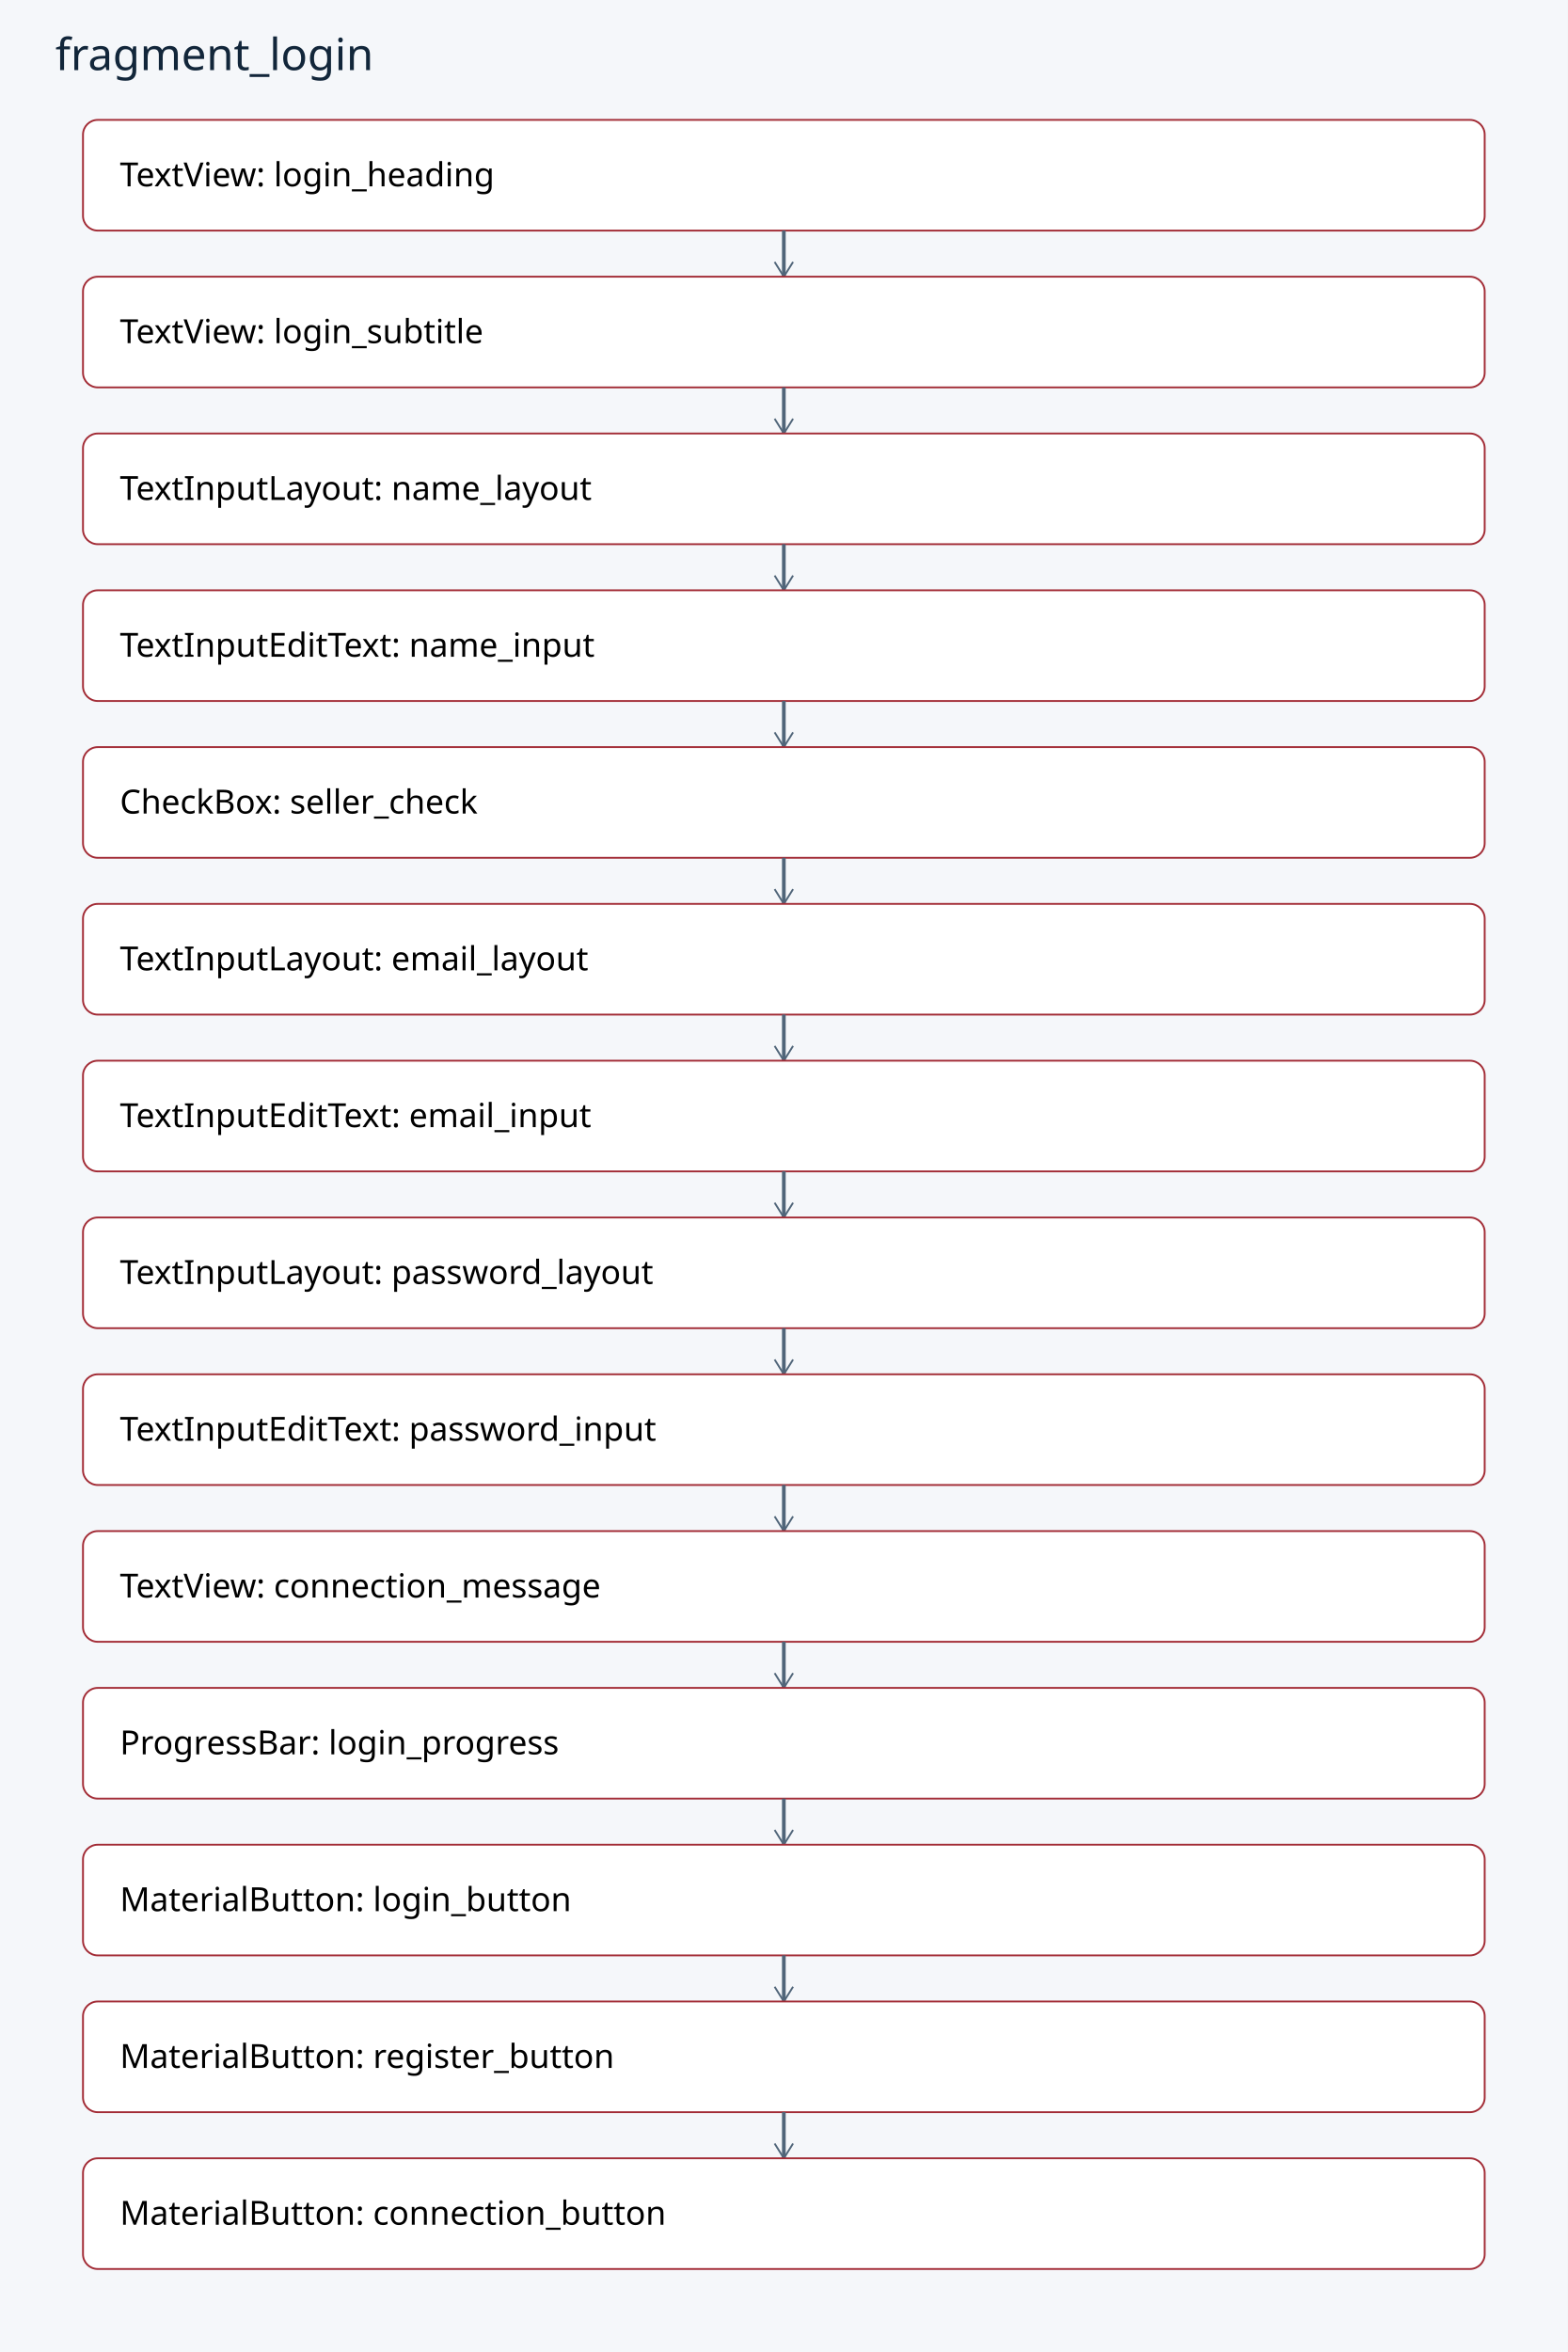
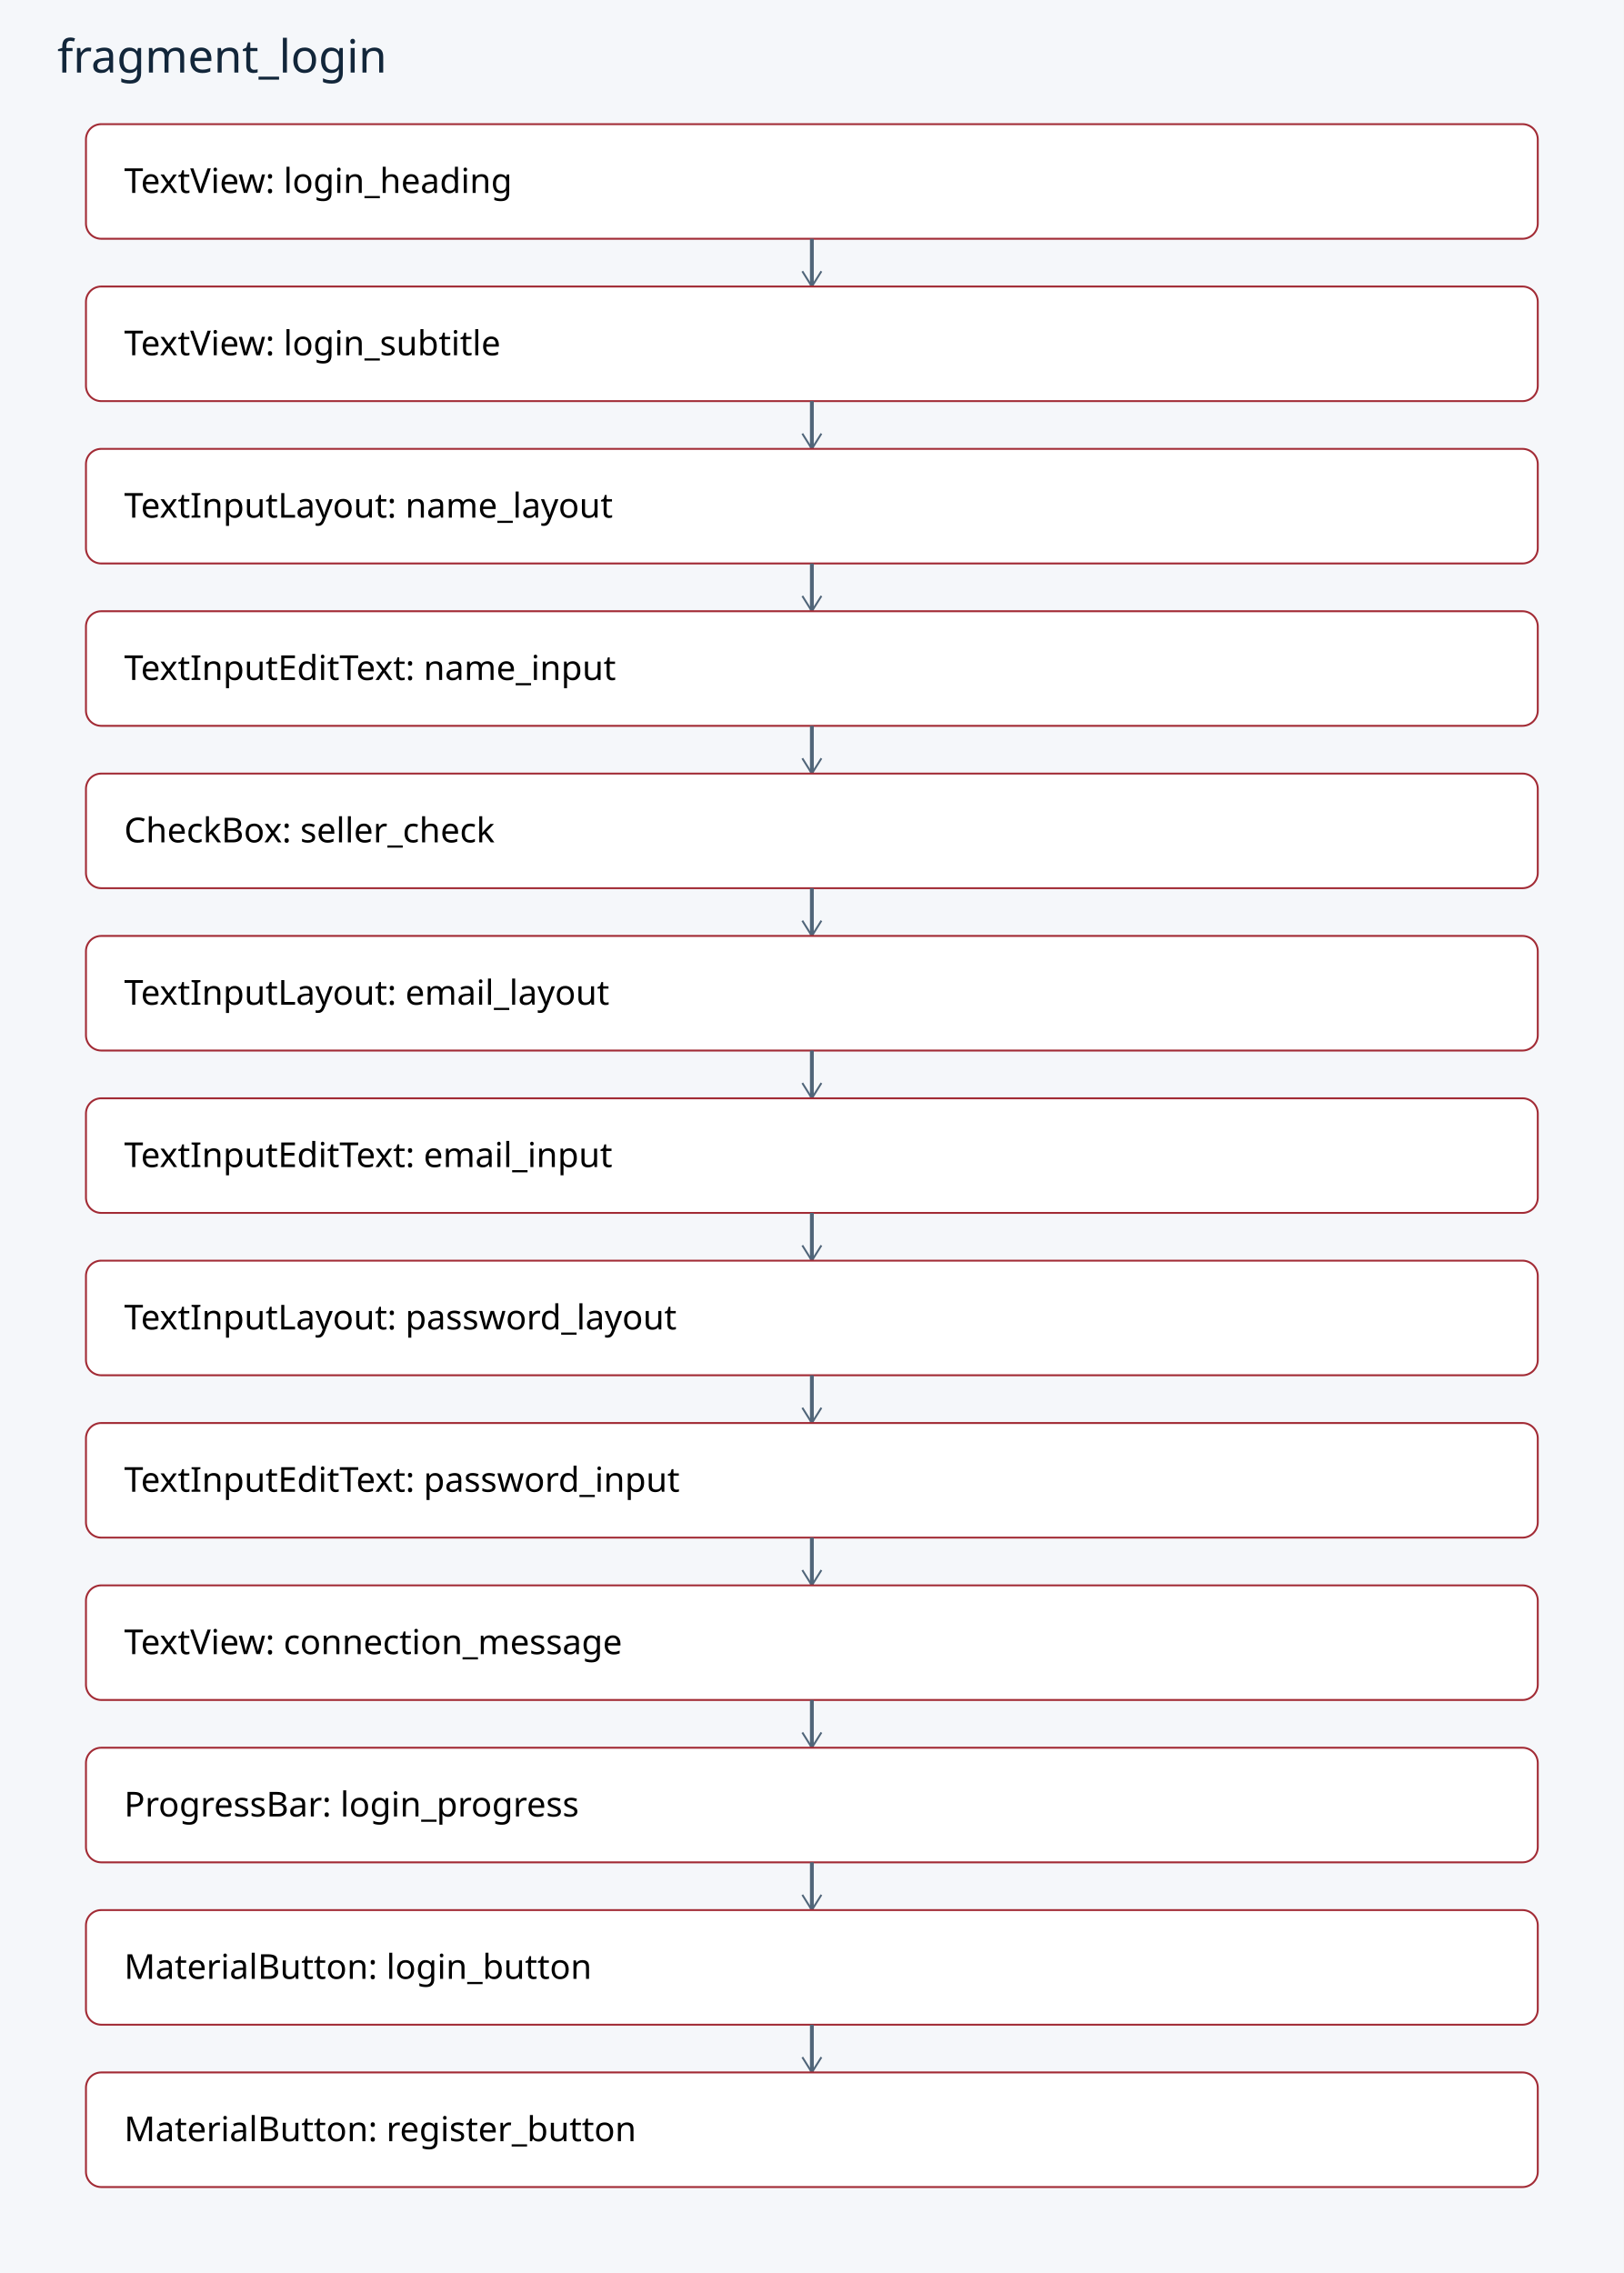
- <svg xmlns="http://www.w3.org/2000/svg" width="850" height="1275" viewBox="0 0 850 1275" role="img" aria-label="fragment_login">
+ <svg xmlns="http://www.w3.org/2000/svg" width="850" height="1190" viewBox="0 0 850 1190" role="img" aria-label="fragment_login">
  <rect width="100%" height="100%" fill="#f5f7fa" />
  <text x="30" y="38" font-family="sans-serif" font-size="24" fill="#12263a">fragment_login</text>
  <rect x="45" y="65" width="760" height="60" rx="8" fill="white" stroke="#a22b35" />
  <text x="65" y="101" font-family="sans-serif" font-size="18">TextView: login_heading</text>
  <path d="M425 125 V150" stroke="#506579" stroke-width="2" />
  <path d="M420 142 L425 150 L430 142" fill="none" stroke="#506579" />
  <rect x="45" y="150" width="760" height="60" rx="8" fill="white" stroke="#a22b35" />
  <text x="65" y="186" font-family="sans-serif" font-size="18">TextView: login_subtitle</text>
  <path d="M425 210 V235" stroke="#506579" stroke-width="2" />
  <path d="M420 227 L425 235 L430 227" fill="none" stroke="#506579" />
  <rect x="45" y="235" width="760" height="60" rx="8" fill="white" stroke="#a22b35" />
  <text x="65" y="271" font-family="sans-serif" font-size="18">TextInputLayout: name_layout</text>
  <path d="M425 295 V320" stroke="#506579" stroke-width="2" />
  <path d="M420 312 L425 320 L430 312" fill="none" stroke="#506579" />
  <rect x="45" y="320" width="760" height="60" rx="8" fill="white" stroke="#a22b35" />
  <text x="65" y="356" font-family="sans-serif" font-size="18">TextInputEditText: name_input</text>
  <path d="M425 380 V405" stroke="#506579" stroke-width="2" />
  <path d="M420 397 L425 405 L430 397" fill="none" stroke="#506579" />
  <rect x="45" y="405" width="760" height="60" rx="8" fill="white" stroke="#a22b35" />
  <text x="65" y="441" font-family="sans-serif" font-size="18">CheckBox: seller_check</text>
  <path d="M425 465 V490" stroke="#506579" stroke-width="2" />
  <path d="M420 482 L425 490 L430 482" fill="none" stroke="#506579" />
  <rect x="45" y="490" width="760" height="60" rx="8" fill="white" stroke="#a22b35" />
  <text x="65" y="526" font-family="sans-serif" font-size="18">TextInputLayout: email_layout</text>
  <path d="M425 550 V575" stroke="#506579" stroke-width="2" />
  <path d="M420 567 L425 575 L430 567" fill="none" stroke="#506579" />
  <rect x="45" y="575" width="760" height="60" rx="8" fill="white" stroke="#a22b35" />
  <text x="65" y="611" font-family="sans-serif" font-size="18">TextInputEditText: email_input</text>
  <path d="M425 635 V660" stroke="#506579" stroke-width="2" />
  <path d="M420 652 L425 660 L430 652" fill="none" stroke="#506579" />
  <rect x="45" y="660" width="760" height="60" rx="8" fill="white" stroke="#a22b35" />
  <text x="65" y="696" font-family="sans-serif" font-size="18">TextInputLayout: password_layout</text>
  <path d="M425 720 V745" stroke="#506579" stroke-width="2" />
  <path d="M420 737 L425 745 L430 737" fill="none" stroke="#506579" />
  <rect x="45" y="745" width="760" height="60" rx="8" fill="white" stroke="#a22b35" />
  <text x="65" y="781" font-family="sans-serif" font-size="18">TextInputEditText: password_input</text>
  <path d="M425 805 V830" stroke="#506579" stroke-width="2" />
  <path d="M420 822 L425 830 L430 822" fill="none" stroke="#506579" />
  <rect x="45" y="830" width="760" height="60" rx="8" fill="white" stroke="#a22b35" />
  <text x="65" y="866" font-family="sans-serif" font-size="18">TextView: connection_message</text>
  <path d="M425 890 V915" stroke="#506579" stroke-width="2" />
  <path d="M420 907 L425 915 L430 907" fill="none" stroke="#506579" />
  <rect x="45" y="915" width="760" height="60" rx="8" fill="white" stroke="#a22b35" />
  <text x="65" y="951" font-family="sans-serif" font-size="18">ProgressBar: login_progress</text>
  <path d="M425 975 V1000" stroke="#506579" stroke-width="2" />
  <path d="M420 992 L425 1000 L430 992" fill="none" stroke="#506579" />
  <rect x="45" y="1000" width="760" height="60" rx="8" fill="white" stroke="#a22b35" />
  <text x="65" y="1036" font-family="sans-serif" font-size="18">MaterialButton: login_button</text>
  <path d="M425 1060 V1085" stroke="#506579" stroke-width="2" />
  <path d="M420 1077 L425 1085 L430 1077" fill="none" stroke="#506579" />
  <rect x="45" y="1085" width="760" height="60" rx="8" fill="white" stroke="#a22b35" />
  <text x="65" y="1121" font-family="sans-serif" font-size="18">MaterialButton: register_button</text>
-   <path d="M425 1145 V1170" stroke="#506579" stroke-width="2" />
-   <path d="M420 1162 L425 1170 L430 1162" fill="none" stroke="#506579" />
-   <rect x="45" y="1170" width="760" height="60" rx="8" fill="white" stroke="#a22b35" />
-   <text x="65" y="1206" font-family="sans-serif" font-size="18">MaterialButton: connection_button</text>
</svg>
